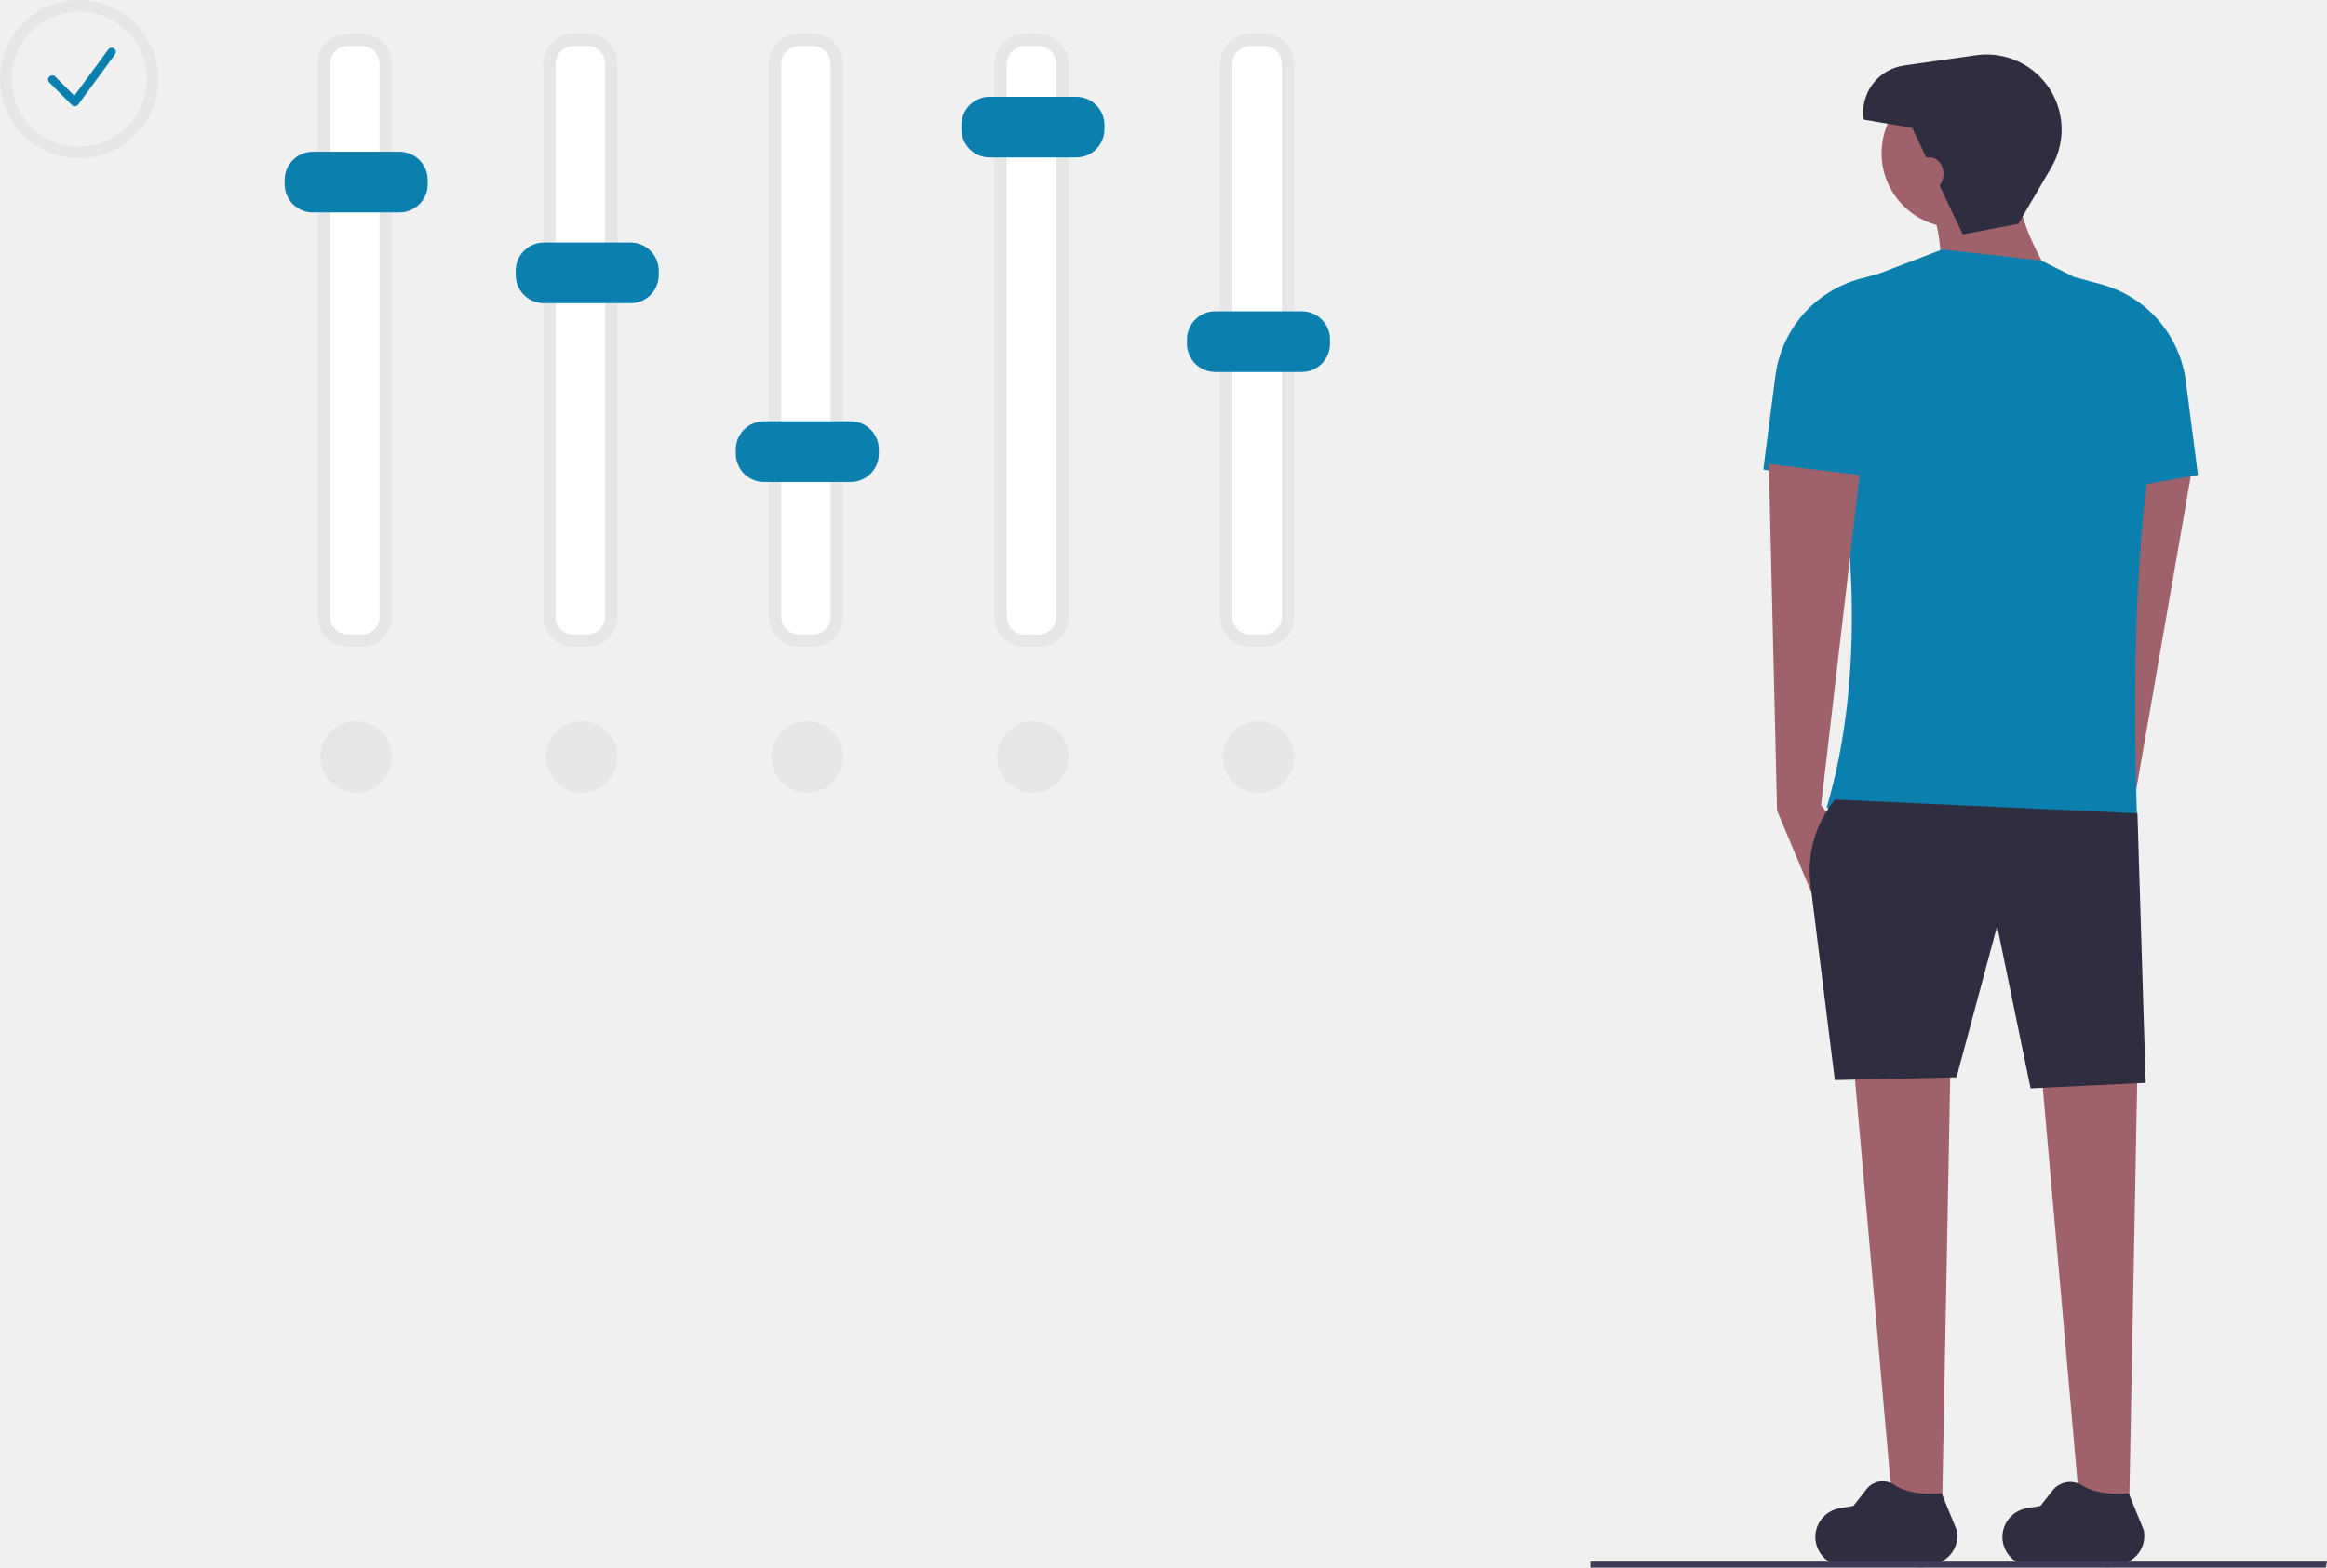
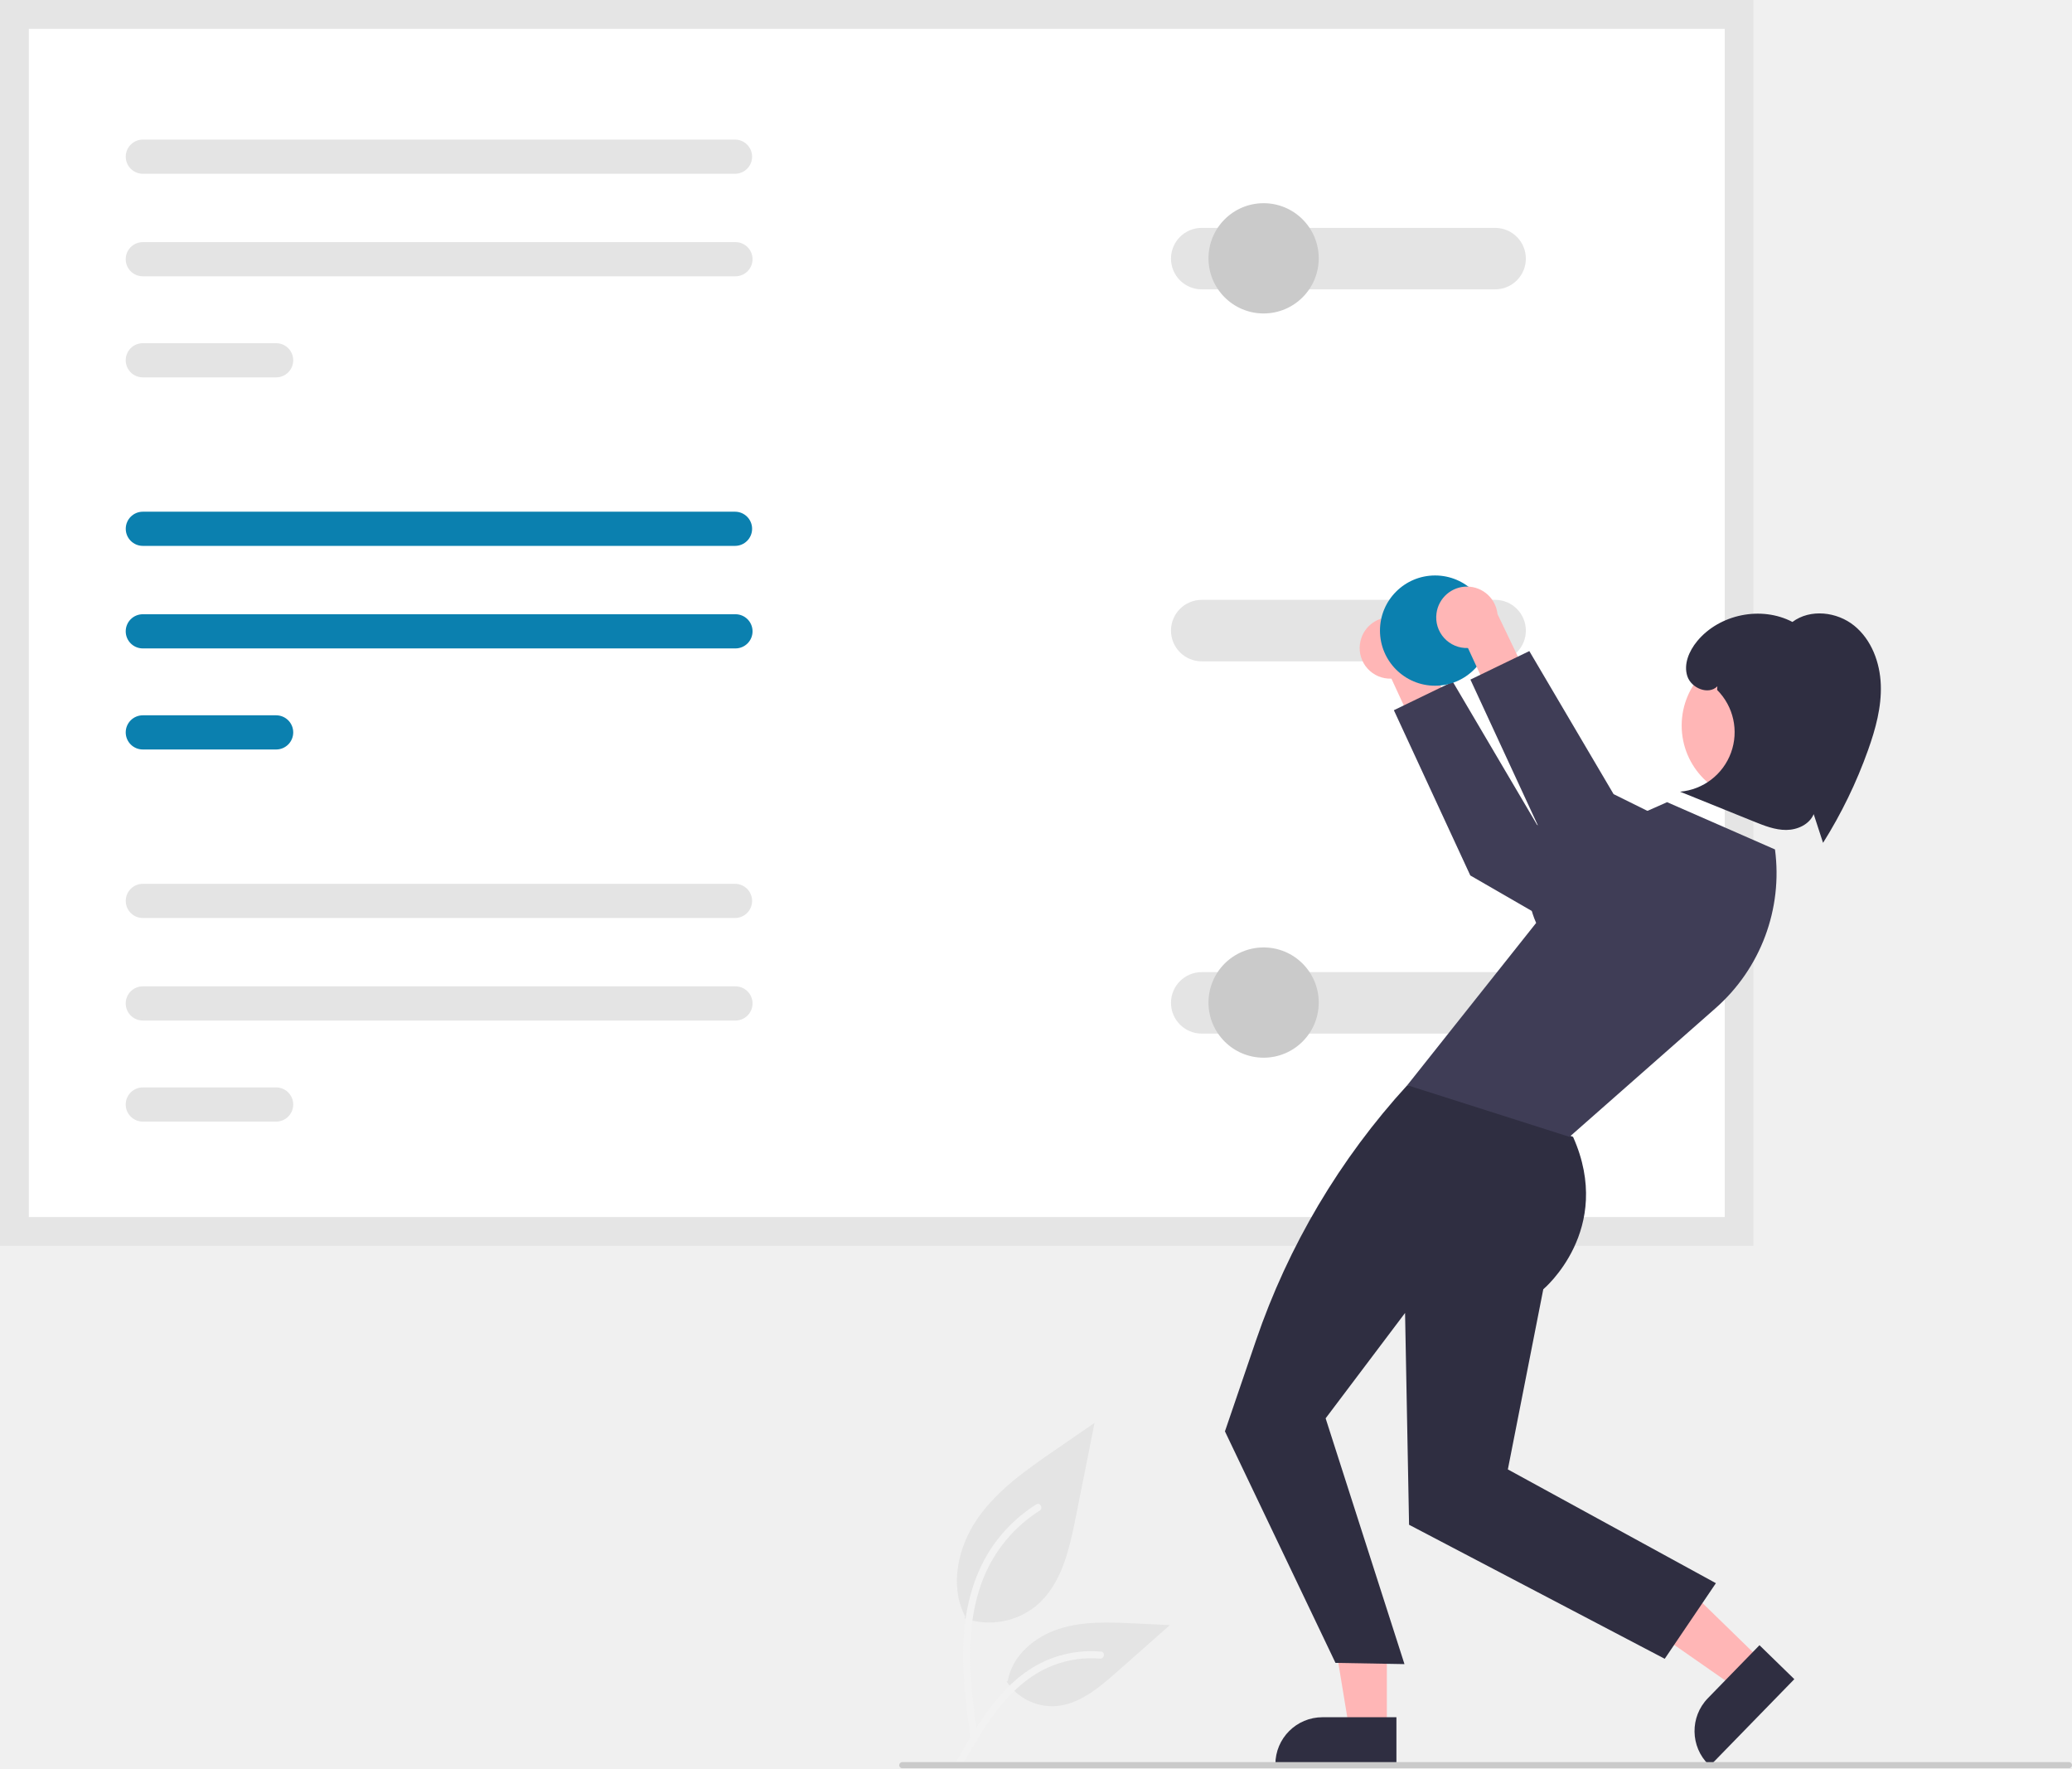
- <svg xmlns="http://www.w3.org/2000/svg" data-name="Layer 1" width="845.871" height="569.989" viewBox="0 0 845.871 569.989">
-   <polygon points="760.114 287.832 752.997 294.857 762.452 319.527 775.643 292.177 797.249 168.007 764.02 167.081 760.114 287.832" fill="#9f616a" />
-   <polygon points="705.966 547.714 687.966 547.714 673.966 388.714 708.966 388.714 705.966 547.714" fill="#9f616a" />
-   <polygon points="773.966 547.714 755.966 547.714 741.966 388.714 776.966 388.714 773.966 547.714" fill="#9f616a" />
-   <path d="M937.09,733.461l-26.28-.14a10.602,10.602,0,0,1-5.186-13.206h0a10.602,10.602,0,0,1,8.184-6.735l4.964-.827,4.326-5.505a8.19,8.19,0,0,1,10.758-2c4.149,2.634,9.904,3.511,17,2.922l5.523,13.486c1.094,7.296-3.901,12.109-11.188,13.259h0A13.431,13.431,0,0,1,937.09,733.461Z" transform="translate(-177.0646 -165.0054)" fill="#2f2e41" />
-   <path d="M869.09,733.461l-26.28-.14a10.602,10.602,0,0,1-5.186-13.206h0a10.602,10.602,0,0,1,8.184-6.735l4.964-.827,4.81-6.121a7.459,7.459,0,0,1,10.017-1.551c4.167,2.763,10.014,3.69,17.257,3.089l5.523,13.486c1.094,7.296-3.901,12.109-11.188,13.259h0A13.431,13.431,0,0,1,869.09,733.461Z" transform="translate(-177.0646 -165.0054)" fill="#2f2e41" />
-   <circle cx="710.966" cy="55.714" r="27" fill="#9f616a" />
-   <path d="M927.03,272.719l-44,3c.156-14.239-.466-27.136-4-35l31-10C910.328,243.257,916.905,257.505,927.03,272.719Z" transform="translate(-177.0646 -165.0054)" fill="#9f616a" />
-   <path d="M954.03,467.719l-113-9c15.077-50.26,10.359-116.074-5-165.416a28.472,28.472,0,0,1,18.289-26.588L883.03,255.719l36,4,30.356,15.178a27.716,27.716,0,0,1,15.316,25.309C953.292,345.838,951.918,404.513,954.03,467.719Z" transform="translate(-177.0646 -165.0054)" fill="#0b80af" />
-   <path d="M869.03,344.719l-51-9L822.42,301.698a42.203,42.203,0,0,1,30.845-35.34l9.766-2.639Z" transform="translate(-177.0646 -165.0054)" fill="#0b80af" />
-   <polygon points="661.966 292.714 667.966 300.714 658.966 325.714 645.966 294.714 642.966 168.714 675.966 172.714 661.966 292.714" fill="#9f616a" />
-   <path d="M925.03,346.719l51-9-4.39-34.021a42.203,42.203,0,0,0-30.845-35.34l-9.766-2.639Z" transform="translate(-177.0646 -165.0054)" fill="#0b80af" />
-   <path d="M957.03,558.719l-41.839,2-12.161-59-14.768,55-44.232,1-8.842-71.066a41.097,41.097,0,0,1,8.842-30.934v0l110,5Z" transform="translate(-177.0646 -165.0054)" fill="#2f2e41" />
-   <path d="M890.53,250.219l20.19-3.823,12.011-20.519a27.28,27.28,0,0,0-3.194-31.95l0,0a27.28,27.28,0,0,0-24.207-8.837l-26.167,3.738a17.279,17.279,0,0,0-14.644,19.668l17.625,2.999Z" transform="translate(-177.0646 -165.0054)" fill="#2f2e41" />
-   <ellipse cx="701.466" cy="63.214" rx="5" ry="6" fill="#9f616a" />
-   <path d="M303.53,177.219a11.012,11.012,0,0,0-11,11v201a11.012,11.012,0,0,0,11,11h5a11.012,11.012,0,0,0,11-11v-201a11.012,11.012,0,0,0-11-11Z" transform="translate(-177.0646 -165.0054)" fill="#e6e6e6" />
-   <path d="M303.53,181.719a6.508,6.508,0,0,0-6.5,6.5v201a6.508,6.508,0,0,0,6.5,6.5h5a6.508,6.508,0,0,0,6.5-6.5v-201a6.508,6.508,0,0,0-6.5-6.5Z" transform="translate(-177.0646 -165.0054)" fill="#fff" />
-   <path d="M385.53,177.219a11.012,11.012,0,0,0-11,11v201a11.012,11.012,0,0,0,11,11h5a11.012,11.012,0,0,0,11-11v-201a11.012,11.012,0,0,0-11-11Z" transform="translate(-177.0646 -165.0054)" fill="#e6e6e6" />
-   <path d="M385.53,181.719a6.508,6.508,0,0,0-6.5,6.5v201a6.508,6.508,0,0,0,6.5,6.5h5a6.508,6.508,0,0,0,6.5-6.5v-201a6.508,6.508,0,0,0-6.5-6.5Z" transform="translate(-177.0646 -165.0054)" fill="#fff" />
-   <path d="M467.53,177.219a11.012,11.012,0,0,0-11,11v201a11.012,11.012,0,0,0,11,11h5a11.012,11.012,0,0,0,11-11v-201a11.012,11.012,0,0,0-11-11Z" transform="translate(-177.0646 -165.0054)" fill="#e6e6e6" />
-   <path d="M467.53,181.719a6.508,6.508,0,0,0-6.5,6.5v201a6.508,6.508,0,0,0,6.5,6.5h5a6.508,6.508,0,0,0,6.5-6.5v-201a6.508,6.508,0,0,0-6.5-6.5Z" transform="translate(-177.0646 -165.0054)" fill="#fff" />
-   <path d="M549.53,177.219a11.012,11.012,0,0,0-11,11v201a11.012,11.012,0,0,0,11,11h5a11.012,11.012,0,0,0,11-11v-201a11.012,11.012,0,0,0-11-11Z" transform="translate(-177.0646 -165.0054)" fill="#e6e6e6" />
-   <path d="M549.53,181.719a6.508,6.508,0,0,0-6.5,6.5v201a6.508,6.508,0,0,0,6.5,6.5h5a6.508,6.508,0,0,0,6.5-6.5v-201a6.508,6.508,0,0,0-6.5-6.5Z" transform="translate(-177.0646 -165.0054)" fill="#fff" />
-   <path d="M631.53,177.219a11.012,11.012,0,0,0-11,11v201a11.012,11.012,0,0,0,11,11h5a11.012,11.012,0,0,0,11-11v-201a11.012,11.012,0,0,0-11-11Z" transform="translate(-177.0646 -165.0054)" fill="#e6e6e6" />
-   <path d="M631.53,181.719a6.508,6.508,0,0,0-6.5,6.5v201a6.508,6.508,0,0,0,6.5,6.5h5a6.508,6.508,0,0,0,6.5-6.5v-201a6.508,6.508,0,0,0-6.5-6.5Z" transform="translate(-177.0646 -165.0054)" fill="#fff" />
-   <path d="M322.288,242.249H290.773a10.254,10.254,0,0,1-10.242-10.242v-1.576a10.254,10.254,0,0,1,10.242-10.242H322.288a10.254,10.254,0,0,1,10.242,10.242v1.576A10.254,10.254,0,0,1,322.288,242.249Z" transform="translate(-177.0646 -165.0054)" fill="#0b80af" />
-   <path d="M406.288,275.249H374.773a10.254,10.254,0,0,1-10.242-10.242v-1.576a10.254,10.254,0,0,1,10.242-10.242H406.288a10.254,10.254,0,0,1,10.242,10.242v1.576A10.254,10.254,0,0,1,406.288,275.249Z" transform="translate(-177.0646 -165.0054)" fill="#0b80af" />
-   <path d="M486.288,340.249H454.773a10.254,10.254,0,0,1-10.242-10.242v-1.576a10.254,10.254,0,0,1,10.242-10.242H486.288a10.254,10.254,0,0,1,10.242,10.242v1.576A10.254,10.254,0,0,1,486.288,340.249Z" transform="translate(-177.0646 -165.0054)" fill="#0b80af" />
-   <path d="M568.288,222.249H536.773a10.254,10.254,0,0,1-10.242-10.242v-1.576a10.254,10.254,0,0,1,10.242-10.242H568.288a10.254,10.254,0,0,1,10.242,10.242v1.576A10.254,10.254,0,0,1,568.288,222.249Z" transform="translate(-177.0646 -165.0054)" fill="#0b80af" />
-   <path d="M650.288,300.249H618.773a10.254,10.254,0,0,1-10.242-10.242v-1.576a10.254,10.254,0,0,1,10.242-10.242H650.288a10.254,10.254,0,0,1,10.242,10.242v1.576A10.254,10.254,0,0,1,650.288,300.249Z" transform="translate(-177.0646 -165.0054)" fill="#0b80af" />
-   <polygon points="845.475 569.989 578.074 569.989 578.074 567.804 845.871 567.804 845.475 569.989" fill="#3f3d56" />
-   <circle cx="129.466" cy="275.214" r="13" fill="#e6e6e6" />
-   <circle cx="211.466" cy="275.214" r="13" fill="#e6e6e6" />
-   <circle cx="293.466" cy="275.214" r="13" fill="#e6e6e6" />
-   <circle cx="375.466" cy="275.214" r="13" fill="#e6e6e6" />
-   <circle cx="457.466" cy="275.214" r="13" fill="#e6e6e6" />
-   <path d="M205.861,165.005a28.796,28.796,0,1,0,28.796,28.796A28.796,28.796,0,0,0,205.861,165.005Zm0,53.338a24.542,24.542,0,1,1,24.542-24.542A24.542,24.542,0,0,1,205.861,218.344Z" transform="translate(-177.0646 -165.0054)" fill="#e6e6e6" />
-   <path d="M204.27,203.65a1.518,1.518,0,0,1-1.074-.445L194.991,195a1.519,1.519,0,0,1,2.148-2.148l6.952,6.952,12.323-16.804a1.519,1.519,0,0,1,2.451,1.797l-13.37,18.232a1.521,1.521,0,0,1-1.11.617C204.347,203.649,204.308,203.65,204.27,203.65Z" transform="translate(-177.0646 -165.0054)" fill="#0b80af" />
+ <svg xmlns="http://www.w3.org/2000/svg" data-name="Layer 1" width="676.658" height="577.348" viewBox="0 0 676.658 577.348">
+   <path id="a24dc8e0-63f3-4c57-9da7-8d00cfa1aebe-331" data-name="Path 438" d="M576.714,689.724a24.215,24.215,0,0,0,23.383-4.119c8.19-6.874,10.758-18.196,12.847-28.682l6.18-31.017-12.938,8.908c-9.305,6.406-18.818,13.019-25.26,22.298s-9.252,21.947-4.078,31.988" transform="translate(-261.6708 -161.3261)" fill="#e4e4e4" />
+   <path id="bc8b2ee0-9ec2-4139-a7e3-e0b1b1382397-332" data-name="Path 439" d="M578.712,729.434c-1.628-11.864-3.304-23.881-2.159-35.872,1.015-10.649,4.264-21.049,10.878-29.579a49.206,49.206,0,0,1,12.625-11.44c1.262-.796,2.424,1.204,1.167,1.997A46.779,46.779,0,0,0,582.719,676.865c-4.029,10.246-4.675,21.416-3.982,32.3.419,6.582,1.311,13.121,2.206,19.653a1.198,1.198,0,0,1-.808,1.423,1.163,1.163,0,0,1-1.423-.808Z" transform="translate(-261.6708 -161.3261)" fill="#f2f2f2" />
+   <path id="a6bcb68f-fec1-4497-88cc-56de52c10faf-333" data-name="Path 442" d="M590.433,710.398a17.825,17.825,0,0,0,15.531,8.019c7.864-.373,14.418-5.86,20.317-11.07l17.452-15.409-11.55-.553c-8.306-.398-16.827-.771-24.738,1.793s-15.208,8.726-16.654,16.915" transform="translate(-261.6708 -161.3261)" fill="#e4e4e4" />
+   <path id="a1650e23-bf32-4c95-848c-aacb59e17a01-334" data-name="Path 443" d="M574.109,736.254c7.84-13.871,16.932-29.288,33.181-34.216a37.026,37.026,0,0,1,13.955-1.441c1.482.128,1.112,2.412-.367,2.285a34.398,34.398,0,0,0-22.272,5.892c-6.28,4.275-11.17,10.218-15.308,16.519-2.535,3.861-4.806,7.884-7.076,11.903C575.497,738.481,573.375,737.553,574.109,736.254Z" transform="translate(-261.6708 -161.3261)" fill="#f2f2f2" />
+   <path d="M834.333,568.117H261.671V161.326H834.333Z" transform="translate(-261.6708 -161.3261)" fill="#fff" />
+   <path d="M308.319,328.402a5.58,5.58,0,0,0,0,11.16H501.708a5.58,5.58,0,0,0,0-11.16Z" transform="translate(-261.6708 -161.3261)" fill="#0b80af" />
+   <path d="M308.319,361.881a5.58,5.58,0,1,0-.024,11.16H501.851a5.58,5.58,0,1,0,0-11.16Z" transform="translate(-261.6708 -161.3261)" fill="#0b80af" />
+   <path d="M308.319,394.881a5.58,5.58,0,1,0-.024,11.16h43.556a5.58,5.58,0,1,0,0-11.16Z" transform="translate(-261.6708 -161.3261)" fill="#0b80af" />
+   <path d="M834.333,568.117H261.671V161.326H834.333Zm-563.249-9.414h553.835V170.74h-553.835Z" transform="translate(-261.6708 -161.3261)" fill="#e5e5e5" />
+   <path d="M654.143,478.732a10.037,10.037,0,0,0-.042,20.074h95.838a10.037,10.037,0,1,0,0-20.074Z" transform="translate(-261.6708 -161.3261)" fill="#e4e4e4" />
+   <path d="M654.143,357.185a10.037,10.037,0,0,0-.042,20.074h95.838a10.037,10.037,0,1,0,0-20.074Z" transform="translate(-261.6708 -161.3261)" fill="#e4e4e4" />
+   <path d="M308.319,483.381a5.58,5.58,0,1,0-.024,11.16H501.851a5.58,5.58,0,1,0,0-11.16Z" transform="translate(-261.6708 -161.3261)" fill="#e4e4e4" />
+   <path d="M308.319,516.381a5.58,5.58,0,1,0-.024,11.16h43.556a5.58,5.58,0,1,0,0-11.16Z" transform="translate(-261.6708 -161.3261)" fill="#e4e4e4" />
+   <path d="M308.319,449.902a5.58,5.58,0,0,0,0,11.16H501.708a5.58,5.58,0,0,0,0-11.16Z" transform="translate(-261.6708 -161.3261)" fill="#e4e4e4" />
+   <path d="M308.319,206.902a5.58,5.58,0,0,0,0,11.16H501.708a5.58,5.58,0,0,0,0-11.16Z" transform="translate(-261.6708 -161.3261)" fill="#e4e4e4" />
+   <path d="M308.319,240.381a5.58,5.58,0,1,0-.024,11.16H501.851a5.58,5.58,0,1,0,0-11.16Z" transform="translate(-261.6708 -161.3261)" fill="#e4e4e4" />
+   <path d="M308.319,273.381a5.58,5.58,0,1,0-.024,11.16h43.556a5.58,5.58,0,1,0,0-11.16Z" transform="translate(-261.6708 -161.3261)" fill="#e4e4e4" />
+   <path d="M654.143,235.732a10.037,10.037,0,0,0-.042,20.074h95.838a10.037,10.037,0,1,0,0-20.074Z" transform="translate(-261.6708 -161.3261)" fill="#e4e4e4" />
+   <circle cx="412.662" cy="84.348" r="18" fill="#cacaca" />
+   <path d="M705.793,371.574a9.978,9.978,0,0,0,10.276,11.335l9.559,20.7,13.996-2.741L725.715,371.825a10.032,10.032,0,0,0-19.922-.251Z" transform="translate(-261.6708 -161.3261)" fill="#ffb6b6" />
+   <polygon points="540.954 288.584 501.954 269.293 474.434 222.586 455.198 231.891 480.162 285.848 543.226 322.253 540.954 288.584" fill="#3f3d56" />
+   <polygon points="452.907 564.696 440.647 564.695 434.814 529.347 452.909 529.348 452.907 564.696" fill="#ffb6b6" />
+   <path d="M717.704,737.906l-39.531-.001v-.5a15.387,15.387,0,0,1,15.386-15.386h.001l24.144.001Z" transform="translate(-261.6708 -161.3261)" fill="#2f2e41" />
+   <polygon points="575.282 542.21 566.728 550.992 537.336 530.508 549.961 517.546 575.282 542.21" fill="#ffb6b6" />
+   <path d="M847.648,709.588l-27.582,28.318-.358-.349a15.387,15.387,0,0,1-.287-21.758l.001-.001,16.846-17.296Z" transform="translate(-261.6708 -161.3261)" fill="#2f2e41" />
+   <path d="M729.735,515.652h-8.479l0,0a236.912,236.912,0,0,0-49.423,83.371L661.703,628.682l36.102,75.59,22.528.402-25.748-80.252,25.94-34.4,1.308,69.152,83.492,43.763,16.71-24.685-67.94-37.15,11.57-58.82s23.279-19.412,9.723-49.76Z" transform="translate(-261.6708 -161.3261)" fill="#2f2e41" />
+   <path d="M841.333,438.674,806.097,423.242,767.315,440.427s-10.982,6.247-3.982,22.247l-42.078,52.978s.078.022,52.96,16.87l47.711-42.016a58.743,58.743,0,0,0,19.407-51.832Z" transform="translate(-261.6708 -161.3261)" fill="#3f3d56" />
+   <circle cx="573.749" cy="236.899" r="24.561" fill="#ffb6b6" />
+   <path d="M867.228,365.632c-5.637-4.586-14.379-5.587-20.198-1.235-10.149-5.327-23.865-2.548-31.14,6.309-2.618,3.187-4.473,7.499-3.178,11.415,1.295,3.916,6.882,6.218,9.794,3.297l-.052,1.203a19.495,19.495,0,0,1-12.12,33.198q12.073,4.877,24.145,9.754c3.387,1.368,6.881,2.758,10.533,2.739s7.545-1.793,8.962-5.159q1.529,4.685,3.057,9.37a154.226,154.226,0,0,0,14.715-30.337c2.437-6.846,4.406-14.005,4.143-21.266C875.626,377.657,872.864,370.217,867.228,365.632Z" transform="translate(-261.6708 -161.3261)" fill="#2f2e41" />
+   <circle cx="412.662" cy="327.348" r="18" fill="#cacaca" />
+   <circle cx="468.662" cy="205.895" r="18" fill="#0b80af" />
+   <path d="M730.793,361.574a9.978,9.978,0,0,0,10.276,11.335l9.559,20.7,13.996-2.741L750.715,361.825a10.032,10.032,0,0,0-19.922-.251Z" transform="translate(-261.6708 -161.3261)" fill="#ffb6b6" />
+   <polygon points="565.954 278.584 526.954 259.293 499.434 212.586 480.198 221.891 505.162 275.848 568.226 312.253 565.954 278.584" fill="#3f3d56" />
+   <path d="M937.329,738.674h-381a1,1,0,0,1,0-2h381a1,1,0,0,1,0,2Z" transform="translate(-261.6708 -161.3261)" fill="#cacaca" />
</svg>
